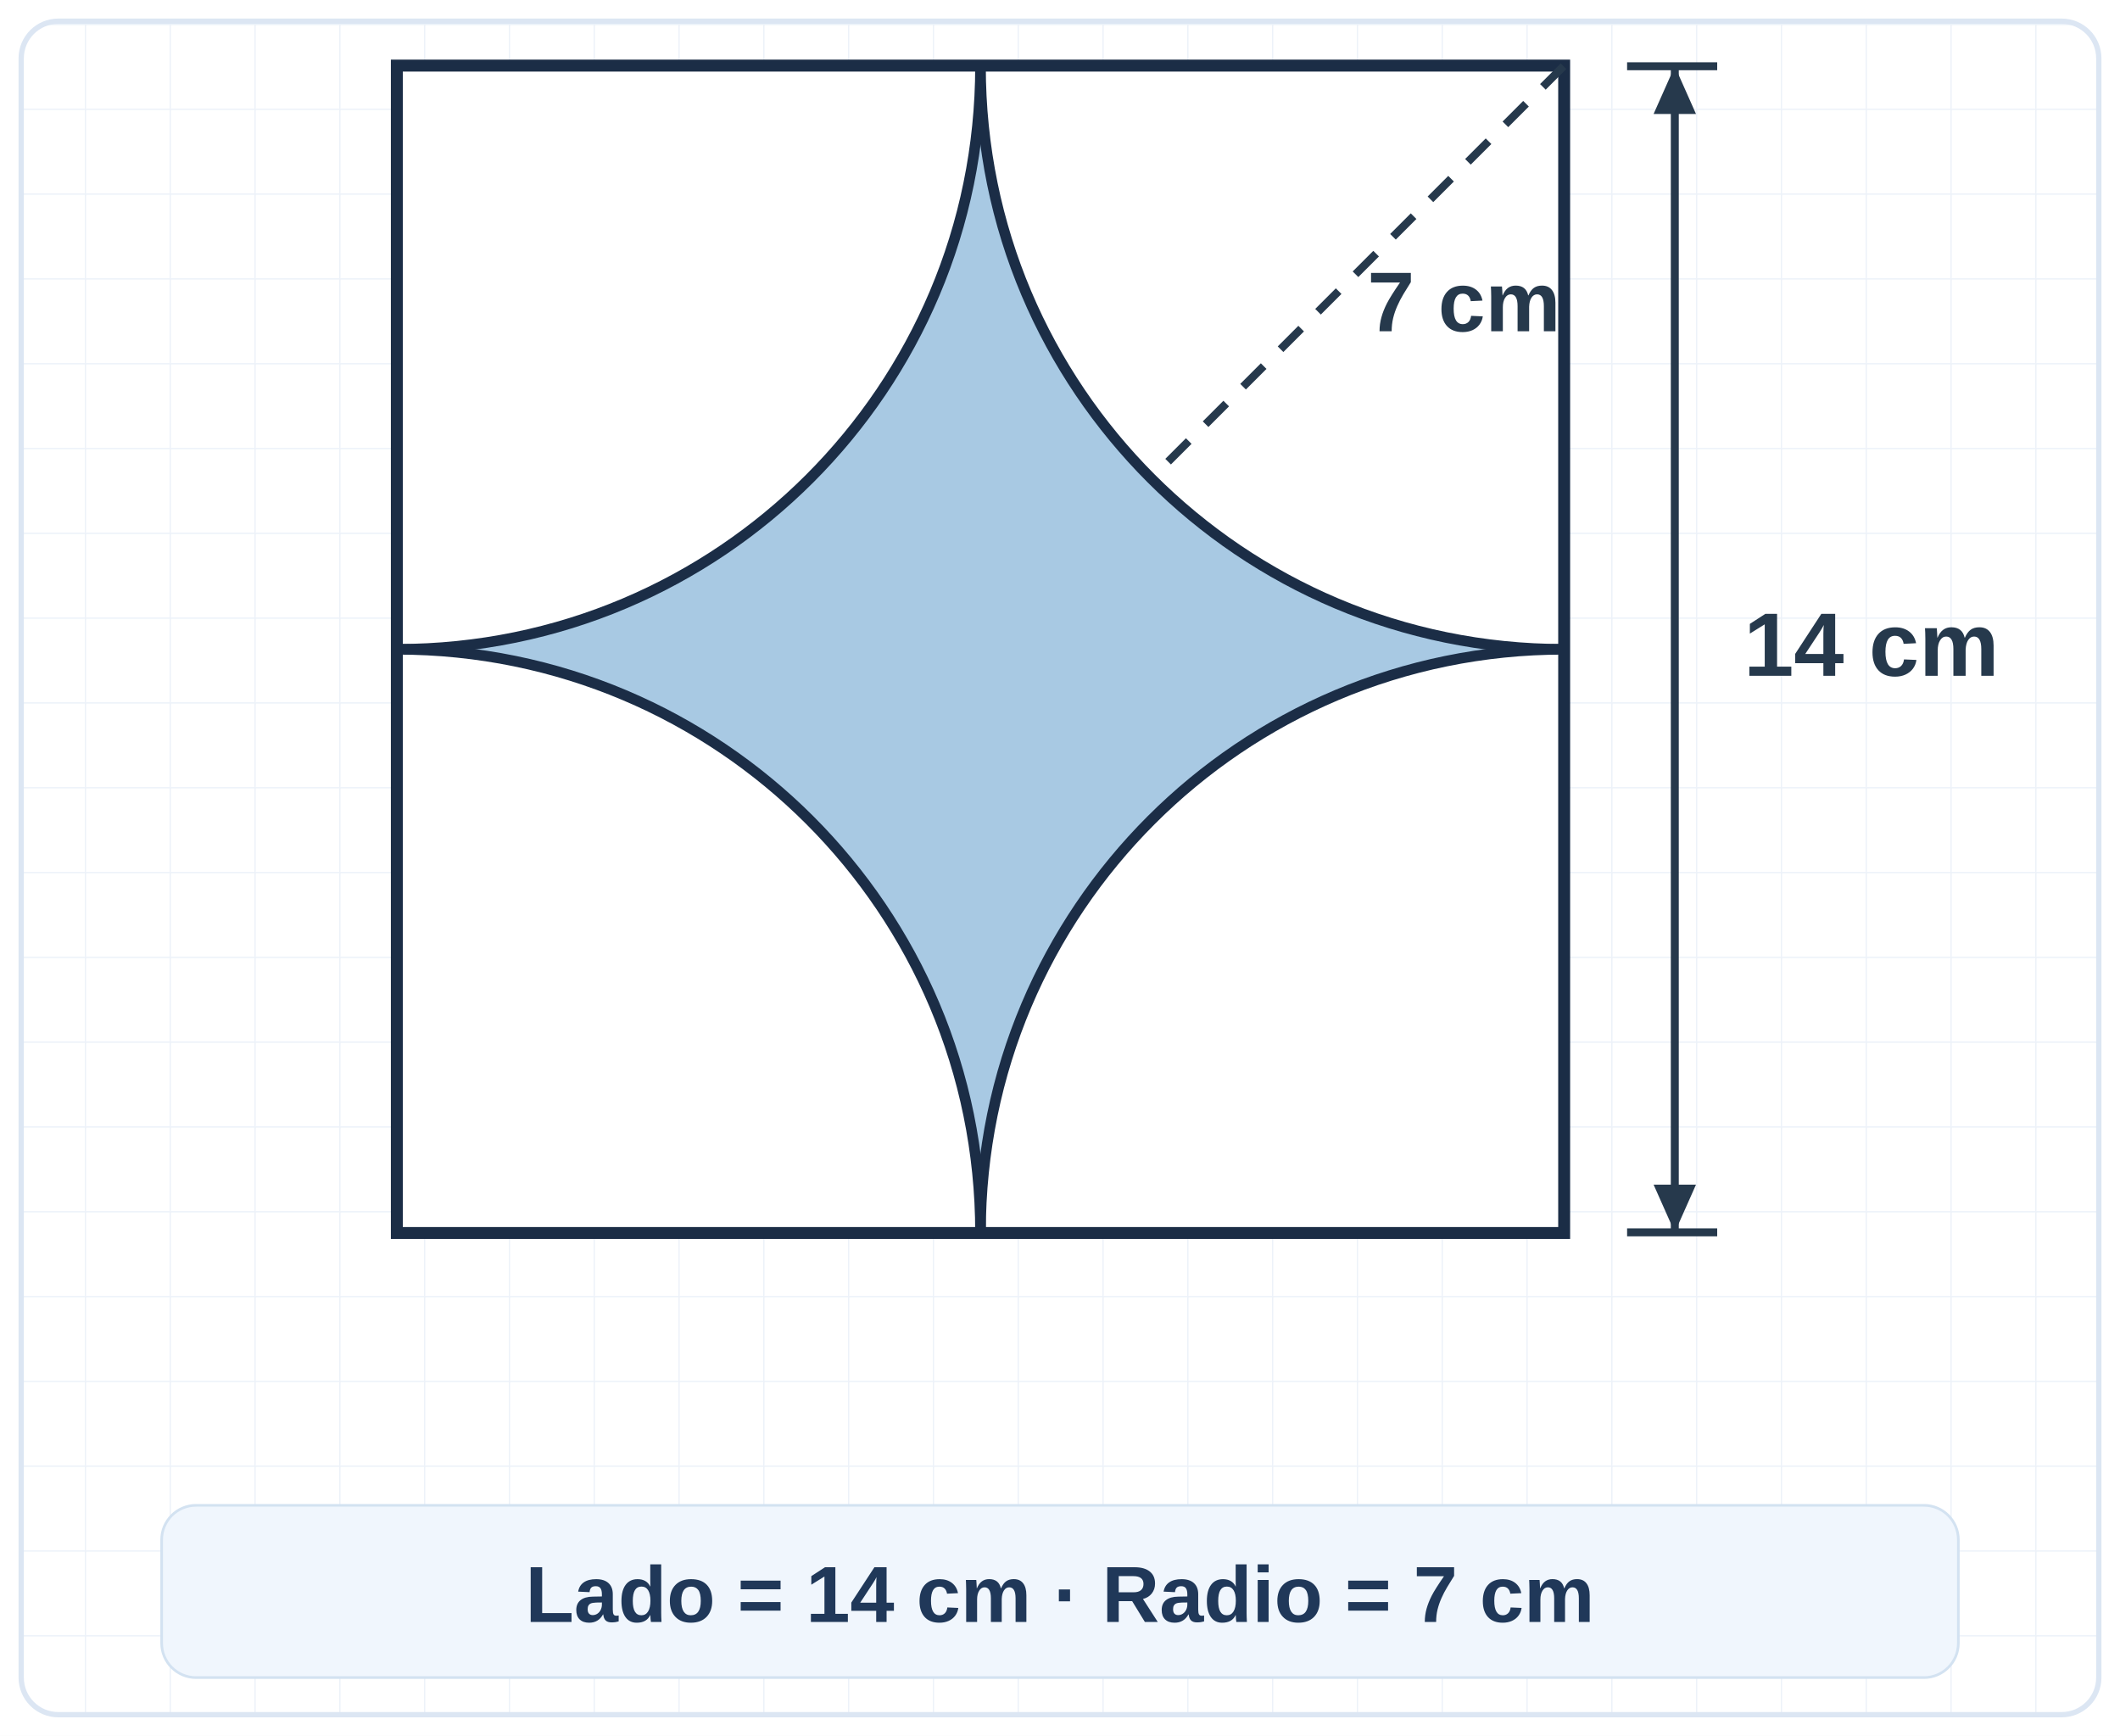
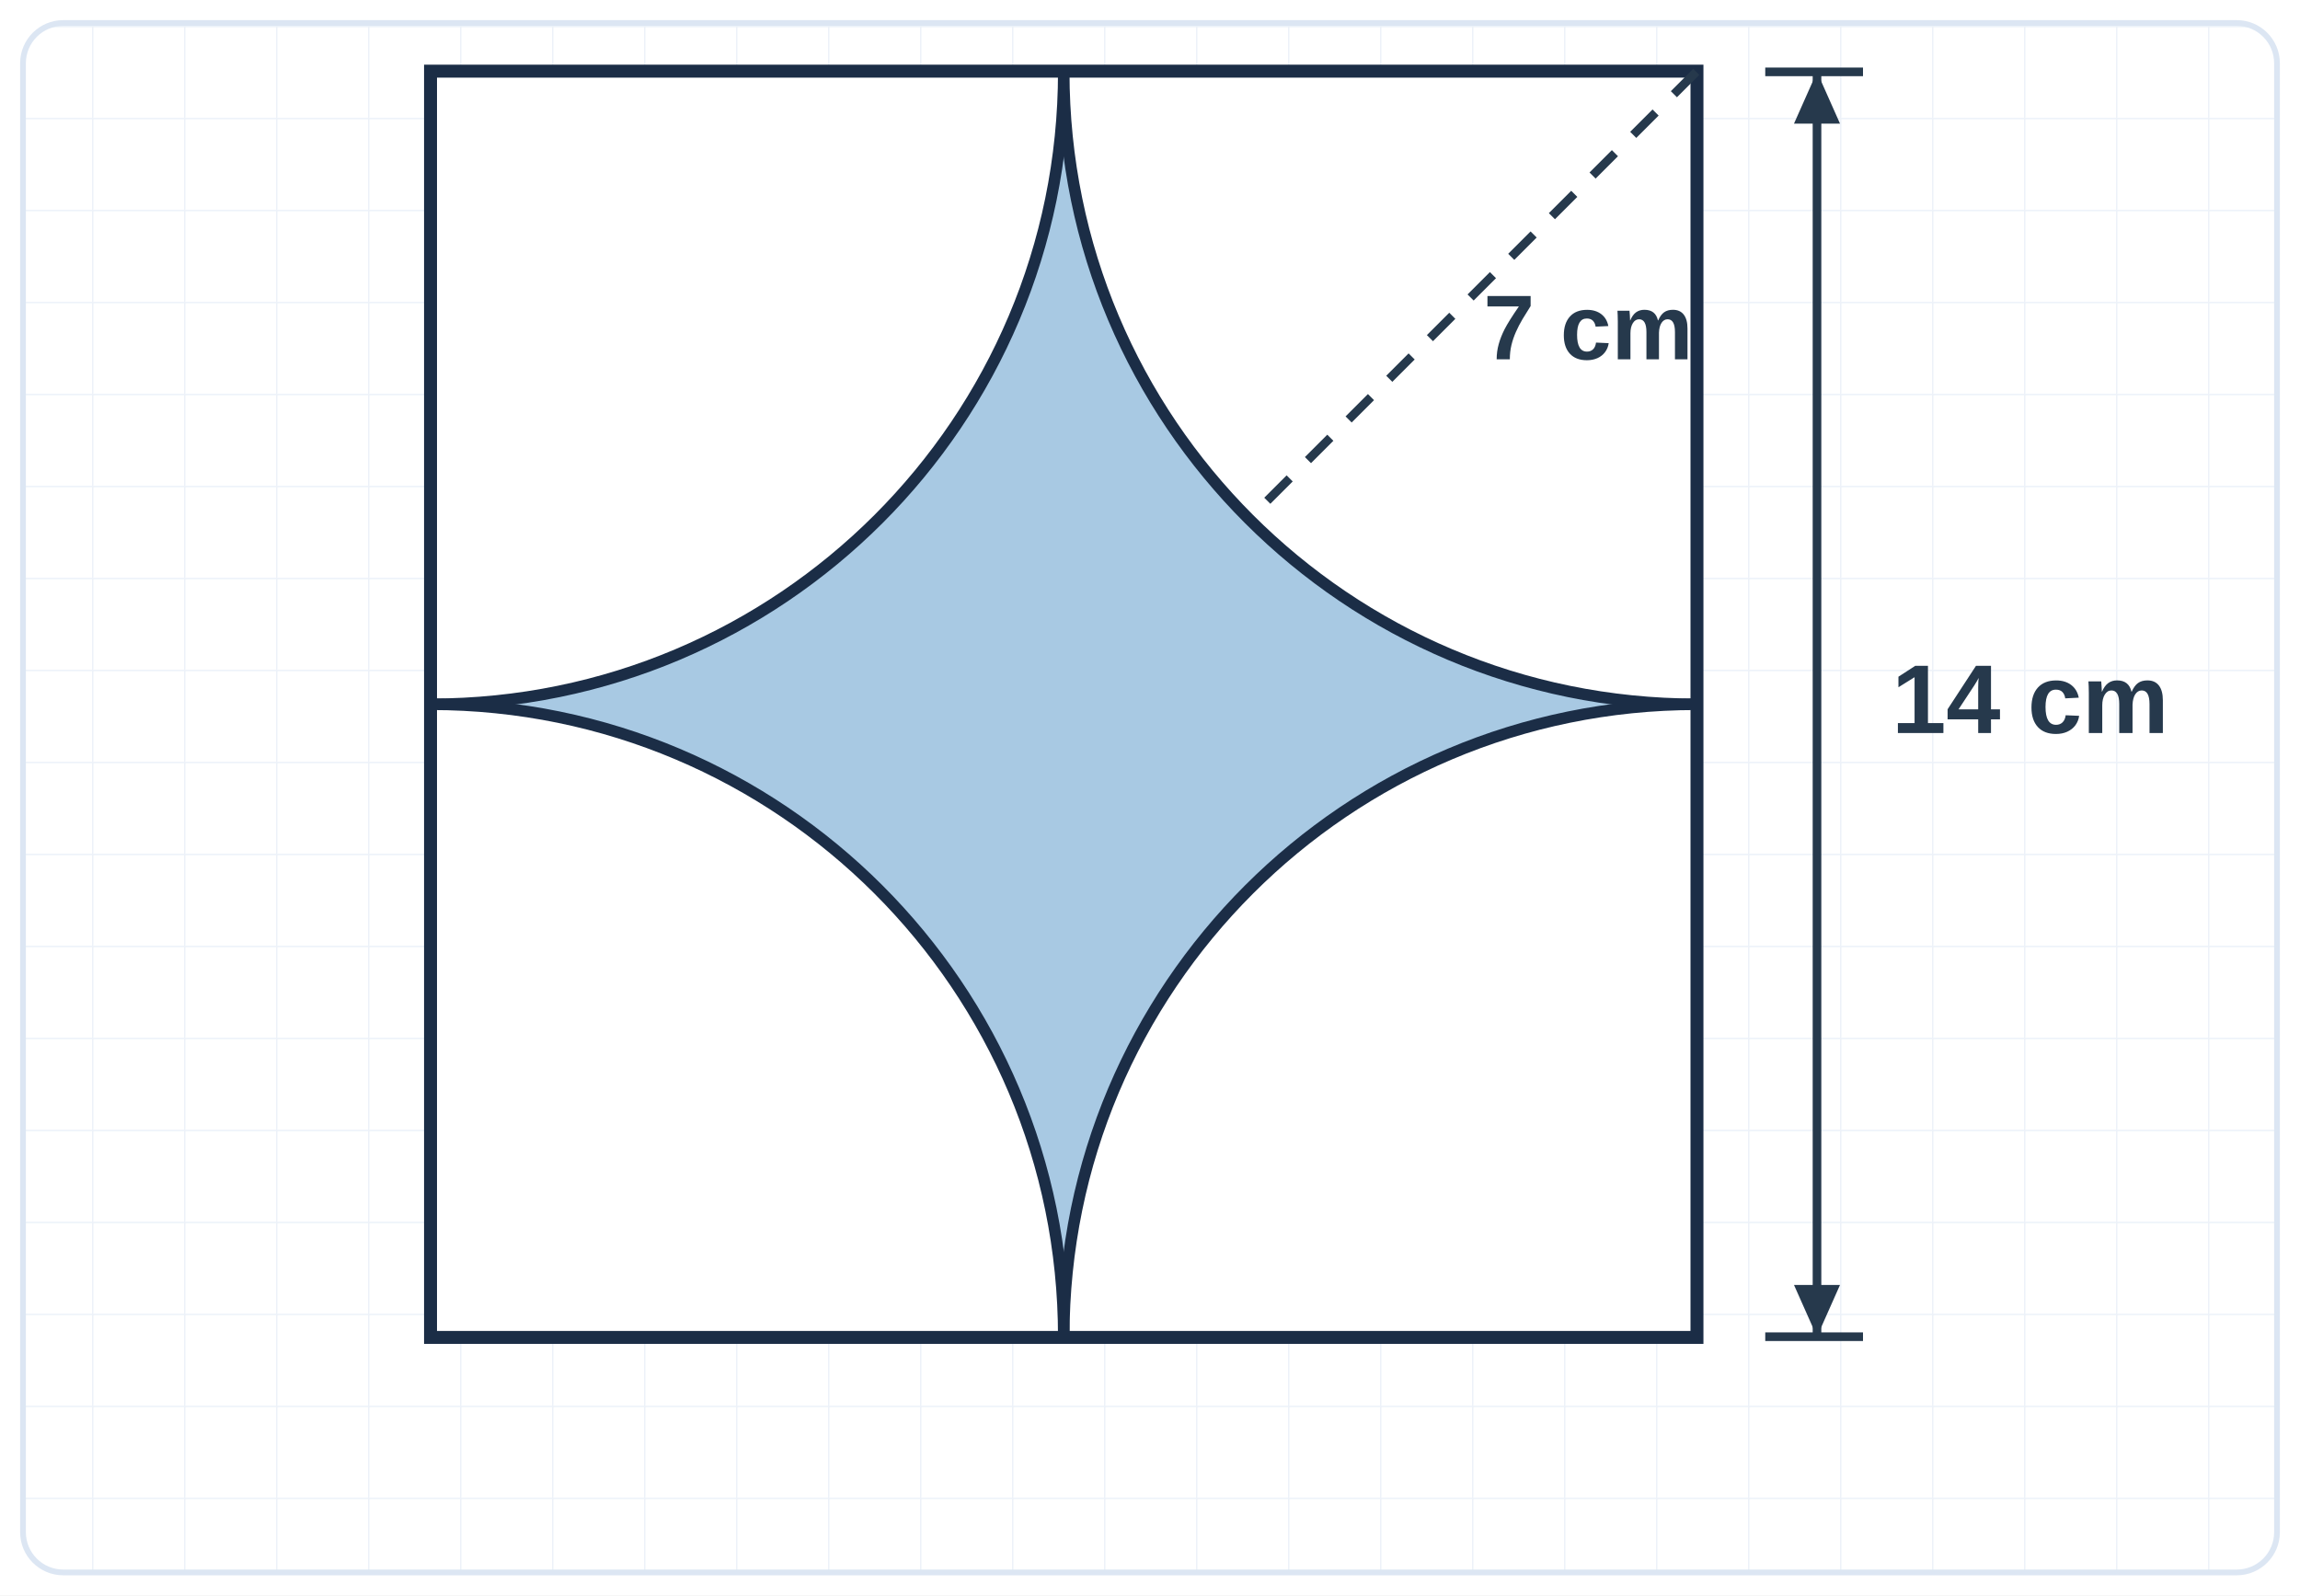
- <svg xmlns="http://www.w3.org/2000/svg" width="800" height="655" viewBox="160 55 800 655" role="img" aria-label="Cuadrado de lado 14 centímetros con cuatro cuartos de círculo de radio 7 centímetros en sus esquinas; región central sombreada">
-   <rect x="160" y="55" width="800" height="655" fill="#ffffff" />
+ <svg xmlns="http://www.w3.org/2000/svg" width="800" height="555" viewBox="160 55 800 555" role="img" aria-label="Cuadrado de lado 14 centímetros con cuatro cuartos de círculo de radio 7 centímetros en sus esquinas; región central sombreada">
+   <rect x="160" y="55" width="800" height="555" fill="#ffffff" />
  <defs>
    <pattern id="paper" width="32" height="32" patternUnits="userSpaceOnUse">
      <path d="M32 0H0V32" fill="none" stroke="#edf2f9" stroke-width="1" />
    </pattern>
  </defs>
-   <rect x="168" y="63" width="784" height="639" rx="14" fill="url(#paper)" stroke="#dce6f3" stroke-width="2" />
+   <rect x="168" y="63" width="784" height="539" rx="14" fill="url(#paper)" stroke="#dce6f3" stroke-width="2" />
  <rect x="310" y="80" width="440" height="440" fill="#a8c9e3" stroke="#1b2d46" stroke-width="5" />
  <g fill="#fff" stroke="#1b2d46" stroke-width="4">
    <path d="M310 80 H530 A220 220 0 0 1 310 300 Z" />
    <path d="M750 80 H530 A220 220 0 0 0 750 300 Z" />
    <path d="M750 520 V300 A220 220 0 0 0 530 520 Z" />
    <path d="M310 520 H530 A220 220 0 0 0 310 300 Z" />
  </g>
  <path d="M750 80 L595 235" stroke="#26394c" stroke-width="3" stroke-dasharray="11 9" />
  <text x="676" y="180" font-family="Arial,sans-serif" font-size="32" font-weight="700" fill="#26394c">7 cm</text>
  <path d="M774 80 H808 M774 520 H808 M792 80 V520" fill="none" stroke="#26394c" stroke-width="3" />
  <path d="M792 80 l-8 18 h16 Z M792 520 l-8 -18 h16 Z" fill="#26394c" />
  <text x="818" y="310" font-family="Arial,sans-serif" font-size="34" fill="#26394c" font-weight="700">14 cm</text>
-   <rect x="221" y="623" width="678" height="65" rx="13" fill="#f0f6fd" stroke="#d3e2f1" />
-   <text x="560" y="667" font-family="Arial,sans-serif" font-size="30" font-weight="700" fill="#203859" text-anchor="middle">Lado = 14 cm   ·   Radio = 7 cm</text>
</svg>
